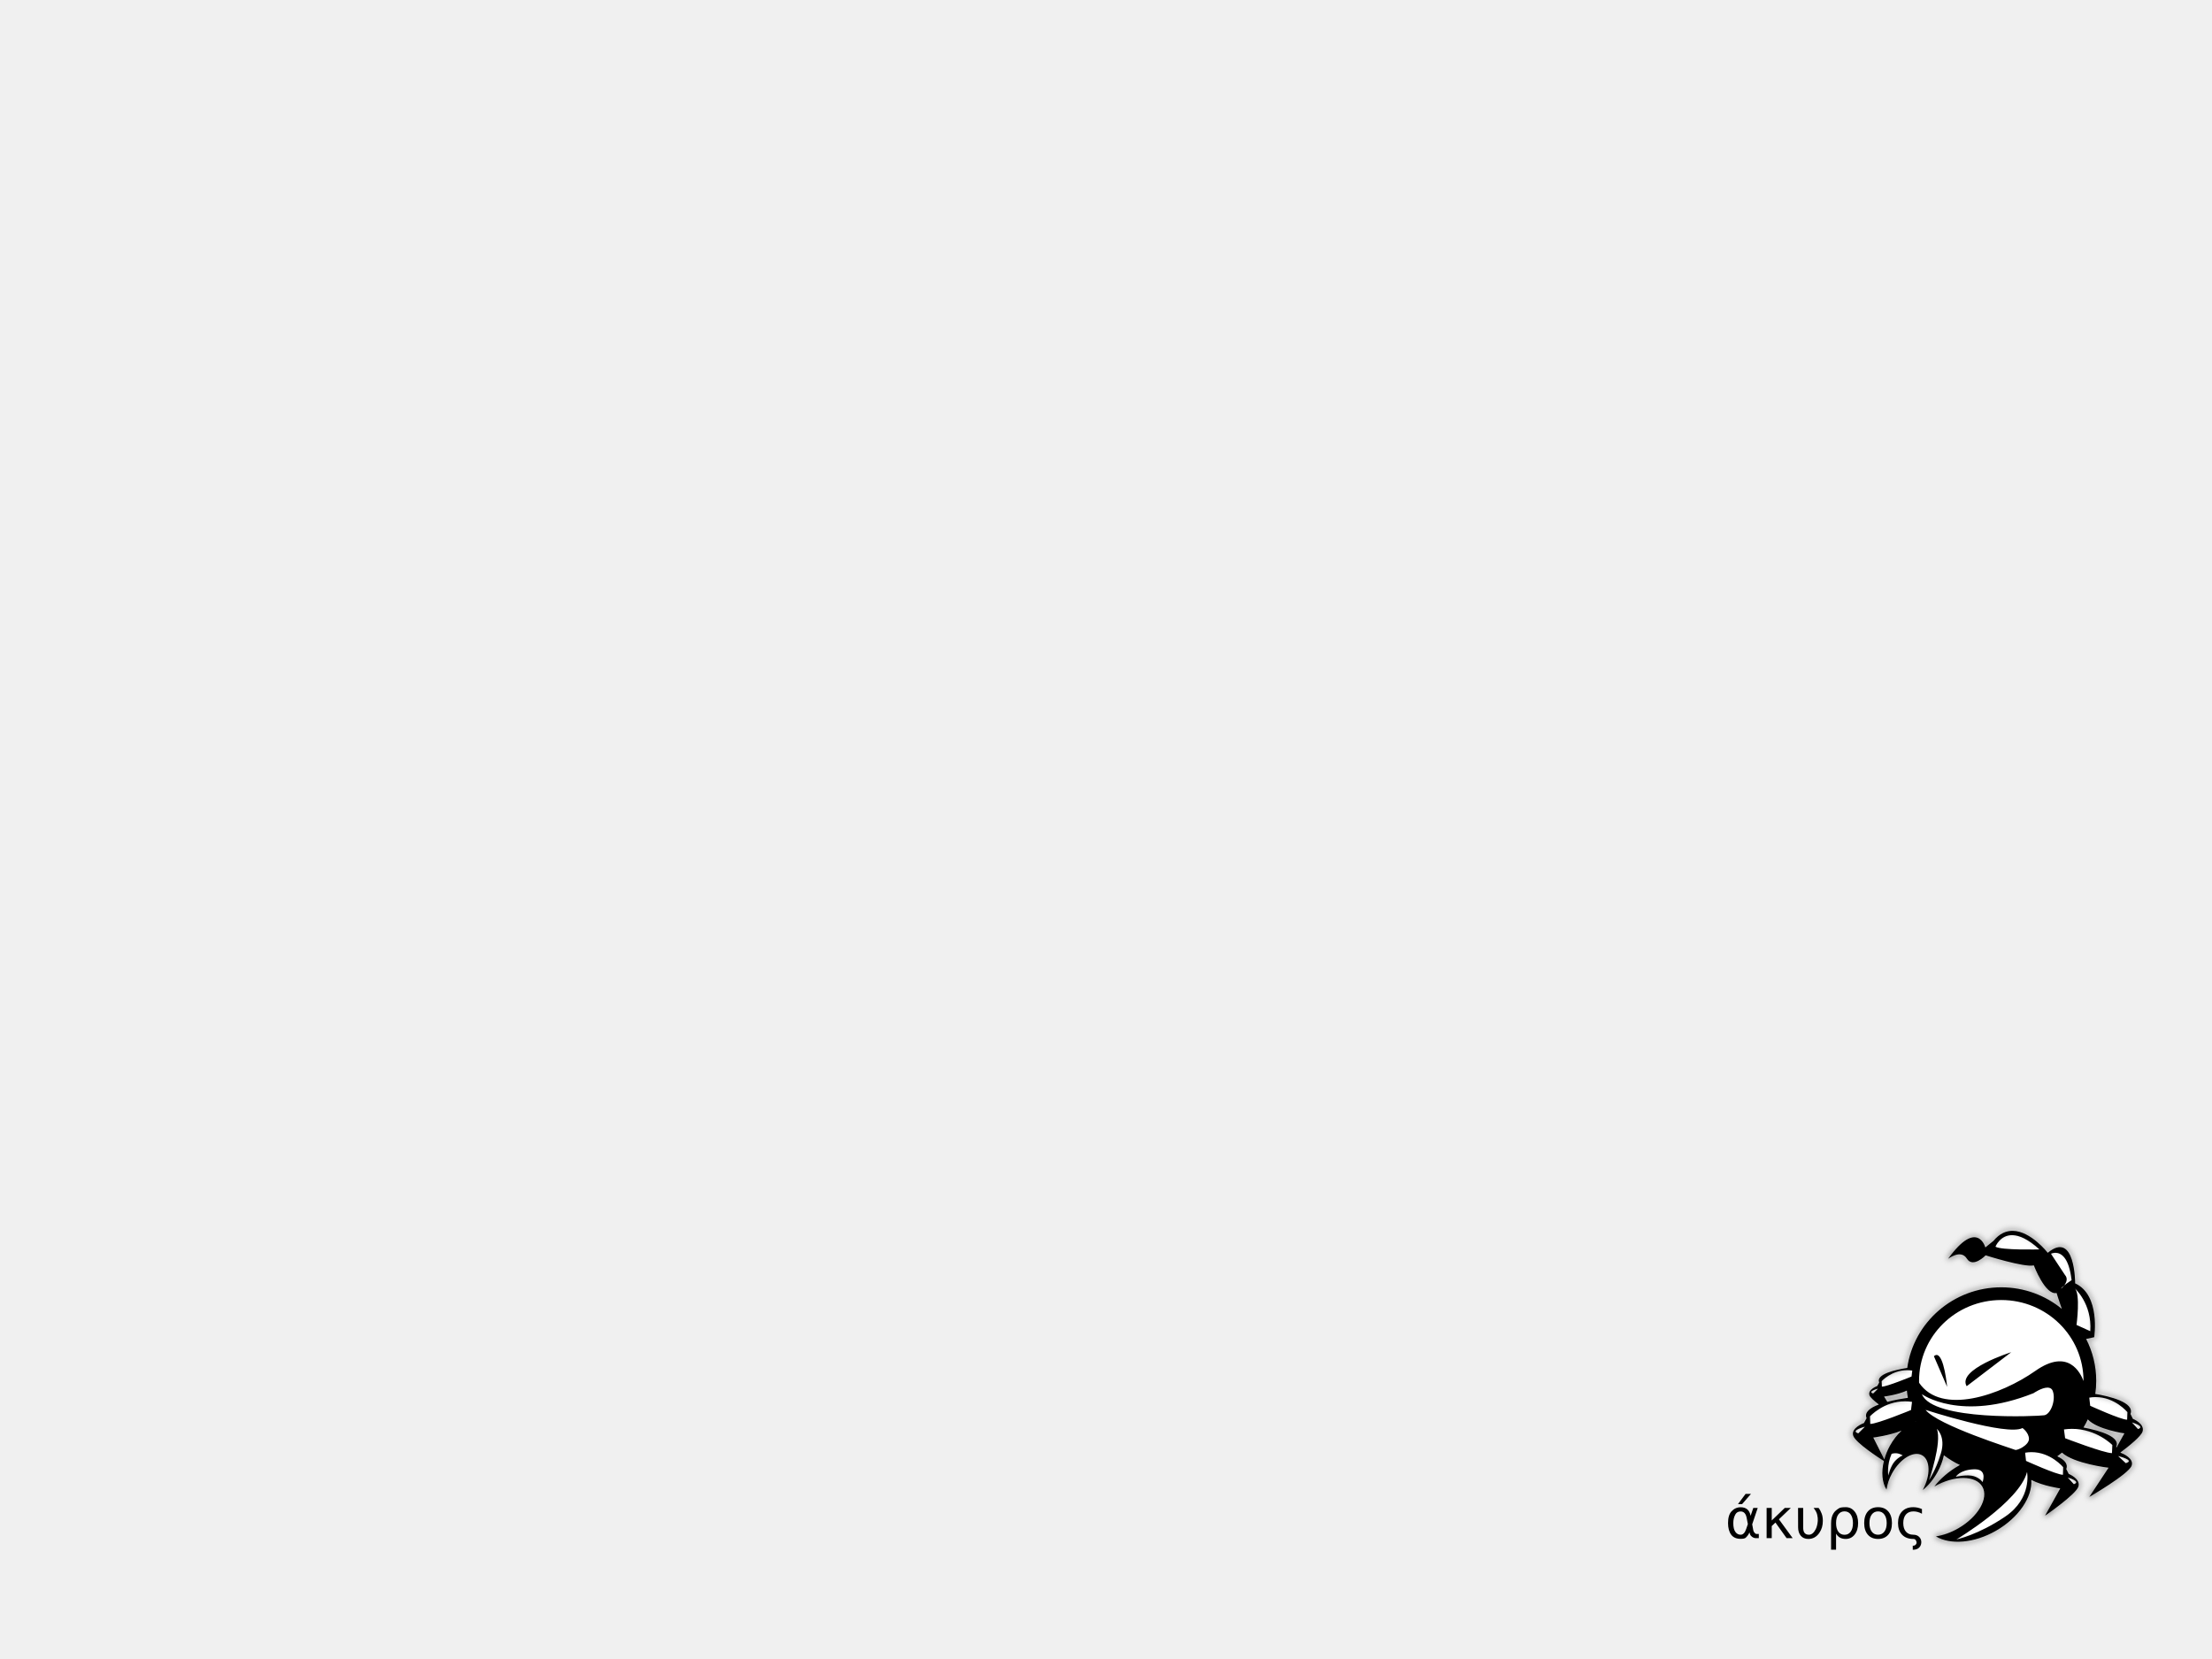
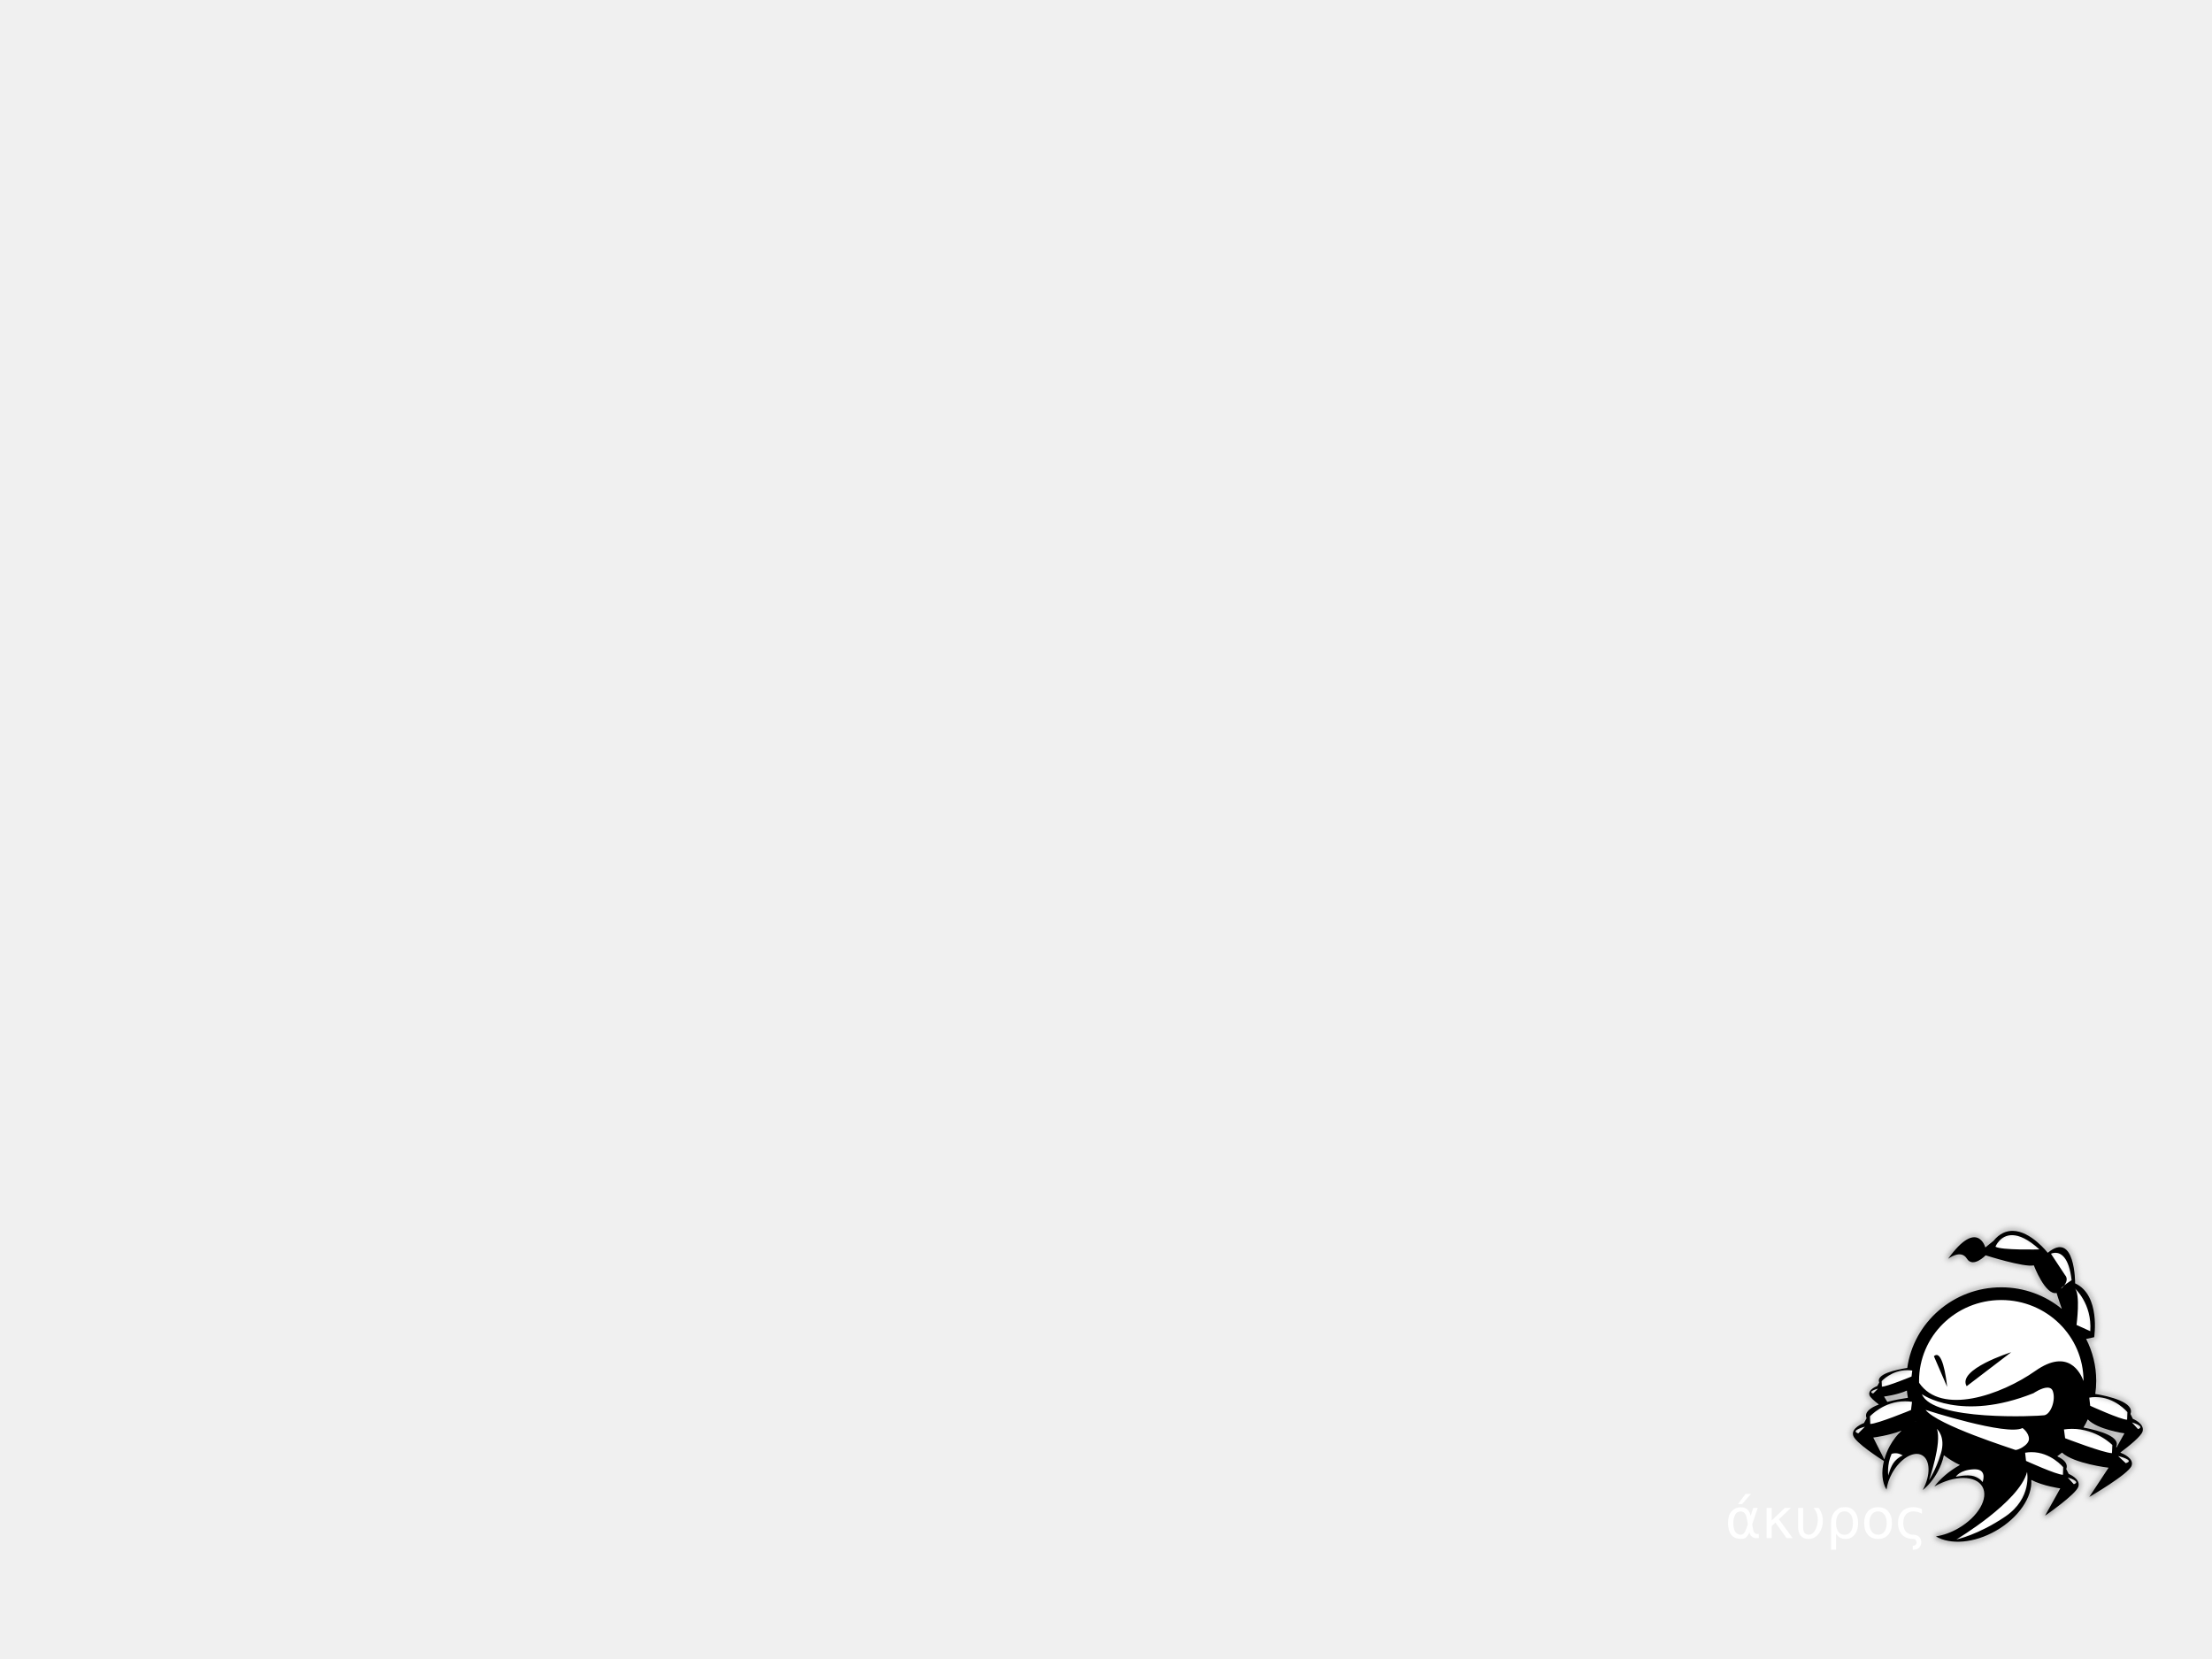
<svg xmlns="http://www.w3.org/2000/svg" width="1600" height="1200" id="svg2" version="1.1" style="display:inline;enable-background:new">
  <defs id="defs4">
    <filter id="filter6636" color-interpolation-filters="sRGB">
      <feGaussianBlur id="feGaussianBlur6638" stdDeviation="2" />
    </filter>
  </defs>
  <g id="layer6" style="display:inline">
    <g transform="translate(1093.697,436.0963)" id="layer1-7">
      <g transform="translate(-422.3603,466.6479)" id="fred" style="display:inline">
        <path id="path4615" d="m 784.648,-12.442 c 13.093,0.234 25.197,15.874 25.197,15.874 19.955,-16.469 19.83,22.098 19.83,22.098 18.564,8.568 13.758,38.955 13.758,38.955 l -5.795,1.285 c 4.653,9.114 7.282,19.403 7.282,30.287 0,3.213 -0.238,6.354 -0.68,9.449 9.819,1.663 28.715,6.023 25.449,14.514 l 1.739,3.502 c 0,0 8.757,3.503 7.005,9.197 -1.051,3.414 -9.478,10.26 -16.076,15.219 2.406,0.95 10.019,4.389 8.139,9.55 -2.224,6.101 -30.565,22.527 -30.565,22.527 l 13.884,-21.115 c 0,0 -24.899,-2.933 -33.664,-10.91 -1.109,0.912 -2.235,1.803 -3.402,2.646 4.824,2.294 8.001,5.323 6.501,9.222 l 1.764,3.502 c 0,0 8.757,3.503 7.005,9.197 -1.753,5.694 -24.089,21.015 -24.089,21.015 l 10.961,-19.704 c 0,0 -12.383,-1.714 -20.939,-6.148 0.899,12.249 -9.013,27.252 -25.45,36.713 -15.923,9.165 -33.235,10.362 -43.516,4.132 5.11,-0.772 10.715,-2.706 16.126,-5.821 14.43,-8.306 22.237,-21.821 17.437,-30.161 -4.784,-8.312 -20.307,-8.348 -34.697,-0.126 4.343,-5.621 10.328,-10.864 17.588,-15.043 0.286,-0.165 0.57,-0.319 0.857,-0.479 -4.101,-1.965 -7.967,-4.333 -11.566,-7.03 -0.87,3.996 -2.389,8.139 -4.611,12.17 -2.935,5.324 -6.663,9.725 -10.684,12.952 5.774,-10.551 5.566,-21.812 -0.529,-25.172 -6.116,-3.372 -15.836,2.496 -21.67,13.077 -2.188,3.968 -3.515,8.049 -4.006,11.767 -3.21,-5.082 -3.878,-12.638 -1.89,-20.662 -3.368,-2.131 -20.425,-13.116 -22.174,-18.268 -1.933,-5.694 7.736,-9.197 7.736,-9.197 l 1.915,-3.502 c -1.823,-4.298 2.633,-7.538 8.869,-9.903 -3.369,-2.574 -6.25,-5.145 -6.778,-6.702 -1.406,-4.145 5.644,-6.677 5.644,-6.677 l 1.386,-2.545 c -2.606,-6.143 12.368,-9.307 20.284,-10.533 4.637,-32.923 33.393,-58.307 68.008,-58.307 16.619,0 31.891,5.842 43.793,15.572 -2.223,-6.319 -3.78,-11.465 -3.78,-11.465 -8.229,1.811 -16.454,-19.956 -16.454,-19.956 -7.132,1.57 -34.848,-7.282 -34.848,-7.282 0,0 -9.149,9.47 -13.581,2.394 -4.433,-7.075 -13.581,0.126 -13.581,0.126 21.139,-29.383 26.936,-8.24 26.936,-8.24 l 5.871,-4.737 c 4.461,-5.413 9.325,-7.341 14.06,-7.257 z m -76.701,115.555 c -6.851,3.114 -16.479,4.309 -16.479,4.309 l 2.343,3.83 c 5.533,-1.477 11.084,-2.392 14.866,-2.923 -0.32,-1.714 -0.545,-3.459 -0.731,-5.216 z m 130.875,20.813 c -0.93,2.016 -1.98,3.966 -3.099,5.871 12.371,2.401 26.969,6.826 23.66,14.085 l 0.227,0.378 5.695,-10.23 c 0,0 -19.529,-2.704 -26.482,-10.104 z m -124.526,1.335 c -0.056,0.082 -0.093,0.171 -0.151,0.252 0.077,-0.03 0.149,-0.072 0.227,-0.101 -0.025,-0.05 -0.05,-0.101 -0.076,-0.151 z m -10.205,6.828 c -9.144,3.591 -20.435,4.989 -20.435,4.989 l 7.987,15.824 c 0.906,-3.262 2.212,-6.572 4.006,-9.827 2.375,-4.309 5.288,-8.016 8.441,-10.986 z" style="color:#000000;fill:#ffffff;fill-opacity:1;stroke:#7d7d7d;stroke-width:2;stroke-linecap:square;stroke-linejoin:bevel;stroke-miterlimit:4;stroke-opacity:1;stroke-dasharray:none;marker:none;visibility:visible;display:inline;overflow:visible;filter:url(#filter6636)" />
        <path style="color:#000000;fill:#000000;fill-opacity:1;stroke:none;stroke-width:7;marker:none;visibility:visible;display:inline;overflow:visible" d="m 784.648,-12.442 c 13.093,0.234 25.197,15.874 25.197,15.874 19.955,-16.469 19.83,22.098 19.83,22.098 18.564,8.568 13.758,38.955 13.758,38.955 l -5.795,1.285 c 4.653,9.114 7.282,19.403 7.282,30.287 0,3.213 -0.238,6.354 -0.68,9.449 9.819,1.663 28.715,6.023 25.449,14.514 l 1.739,3.502 c 0,0 8.757,3.503 7.005,9.197 -1.051,3.414 -9.478,10.26 -16.076,15.219 2.406,0.95 10.019,4.389 8.139,9.55 -2.224,6.101 -30.565,22.527 -30.565,22.527 l 13.884,-21.115 c 0,0 -24.899,-2.933 -33.664,-10.91 -1.109,0.912 -2.235,1.803 -3.402,2.646 4.824,2.294 8.001,5.323 6.501,9.222 l 1.764,3.502 c 0,0 8.757,3.503 7.005,9.197 -1.753,5.694 -24.089,21.015 -24.089,21.015 l 10.961,-19.704 c 0,0 -12.383,-1.714 -20.939,-6.148 0.899,12.249 -9.013,27.252 -25.45,36.713 -15.923,9.165 -33.235,10.362 -43.516,4.132 5.11,-0.772 10.715,-2.706 16.126,-5.821 14.43,-8.306 22.237,-21.821 17.437,-30.161 -4.784,-8.312 -20.307,-8.348 -34.697,-0.126 4.343,-5.621 10.328,-10.864 17.588,-15.043 0.286,-0.165 0.57,-0.319 0.857,-0.479 -4.101,-1.965 -7.967,-4.333 -11.566,-7.03 -0.87,3.996 -2.389,8.139 -4.611,12.17 -2.935,5.324 -6.663,9.725 -10.684,12.952 5.774,-10.551 5.566,-21.812 -0.529,-25.172 -6.116,-3.372 -15.836,2.496 -21.67,13.077 -2.188,3.968 -3.515,8.049 -4.006,11.767 -3.21,-5.082 -3.878,-12.638 -1.89,-20.662 -3.368,-2.131 -20.425,-13.116 -22.174,-18.268 -1.933,-5.694 7.736,-9.197 7.736,-9.197 l 1.915,-3.502 c -1.823,-4.298 2.633,-7.538 8.869,-9.903 -3.369,-2.574 -6.25,-5.145 -6.778,-6.702 -1.406,-4.145 5.644,-6.677 5.644,-6.677 l 1.386,-2.545 c -2.606,-6.143 12.368,-9.307 20.284,-10.533 4.637,-32.923 33.393,-58.307 68.008,-58.307 16.619,0 31.891,5.842 43.793,15.572 -2.223,-6.319 -3.78,-11.465 -3.78,-11.465 -8.229,1.811 -16.454,-19.956 -16.454,-19.956 -7.132,1.57 -34.848,-7.282 -34.848,-7.282 0,0 -9.149,9.47 -13.581,2.394 -4.433,-7.075 -13.581,0.126 -13.581,0.126 21.139,-29.383 26.936,-8.24 26.936,-8.24 l 5.871,-4.737 c 4.461,-5.413 9.325,-7.341 14.06,-7.257 z m -0.201,3.124 c -9.096,-0.285 -12.422,8.341 -12.422,8.34 4.174,2.669 31.824,1.965 31.824,1.965 -8.295,-7.576 -14.637,-10.156 -19.402,-10.306 z m 31.119,12.75 c -1.991,-0.062 -3.402,0.68 -3.402,0.68 l 10.079,15.27 c 2.433,2.64 1.043,5.634 -0.504,7.66 -1.209,0.964 -2.166,1.862 -2.217,2.343 0,0 1.143,-0.937 2.217,-2.343 2.248,-1.793 5.392,-3.805 5.392,-3.805 C 825.232,6.589 819.366,3.551 815.565,3.432 z m 13.733,25.601 c 4.457,3.952 1.361,26.583 1.361,26.583 l 9.978,4.536 C 842.055,40.112 829.298,29.033 829.298,29.033 z m -53.066,8.567 c -32.93,0 -59.466,26.179 -59.466,58.458 0,0.466 0.015,0.922 0.025,1.386 16.162,23.895 59.177,8.94 84.159,-8.617 23.708,-16.661 32.584,1.371 34.772,7.358 5e-5,-0.043 0,-0.084 0,-0.126 0,-32.279 -26.561,-58.458 -59.491,-58.458 z m 7.207,37.746 -32.228,24.593 c -7.183,-12.19 32.228,-24.593 32.228,-24.593 z m -54.099,1.991 c 5.586,-0.179 7.736,23.081 7.736,23.081 l -9.575,-22.199 c 0.653,-0.571 1.261,-0.863 1.839,-0.882 z m -21.115,11.011 c -11.293,-0.045 -18.52,7.937 -18.52,7.937 l 0.176,3.981 c 3.69,0 21.443,-7.332 21.443,-7.332 l 0.529,-4.309 c -1.252,-0.194 -2.46,-0.272 -3.628,-0.277 z m 101.596,12.599 c -4.248,-0.106 -10.255,4.032 -10.255,4.032 -52.784,21.051 -80.733,0.731 -80.733,0.731 7.763,19.598 83.835,15.971 88.493,15.244 4.658,-0.726 8.526,-10.904 6.198,-17.437 -0.655,-1.837 -2.042,-2.529 -3.704,-2.57 z m -122.737,0.756 c 0,0 -8.097,2.069 -3.528,3.502 l 3.528,-3.502 z m 20.863,1.411 c -6.851,3.114 -16.479,4.309 -16.479,4.309 l 2.343,3.83 c 5.533,-1.477 11.084,-2.392 14.866,-2.923 -0.32,-1.714 -0.545,-3.459 -0.731,-5.216 z M 844.416,107.8 c -1.456,0.007 -2.95,0.136 -4.51,0.403 l 0.655,5.896 c 0,0 22.111,10.079 26.709,10.079 l 0.227,-5.468 c 0,0 -9.01,-10.973 -23.081,-10.91 z m -137.729,3.049 c -15.52,-0.062 -25.449,10.91 -25.449,10.91 l 0.252,5.468 c 5.072,0 29.456,-10.054 29.456,-10.054 l 0.731,-5.921 c -1.721,-0.267 -3.384,-0.397 -4.989,-0.403 z m 14.816,6.224 c 8.68,11.166 63.421,28.245 64.757,28.901 1.336,0.657 10.003,-3.289 10.003,-7.887 0,-4.598 -4.661,-7.887 -4.661,-7.887 -11.349,5.912 -70.099,-13.128 -70.099,-13.128 z m 117.319,6.854 c -0.93,2.016 -1.98,3.966 -3.099,5.871 12.371,2.401 26.969,6.826 23.66,14.085 l 0.227,0.378 5.695,-10.23 c 0,0 -19.529,-2.704 -26.482,-10.104 z m -124.526,1.335 c -0.056,0.082 -0.093,0.171 -0.151,0.252 0.077,-0.03 0.149,-0.072 0.227,-0.101 -0.025,-0.05 -0.05,-0.101 -0.076,-0.151 z m 156.476,0.882 4.384,4.813 c 5.694,-1.971 -4.384,-4.813 -4.384,-4.813 z m -193.163,3.074 c 0,0 -11.092,2.842 -4.813,4.813 l 4.813,-4.813 z m 149.723,1.562 c -1.848,0.007 -3.765,0.142 -5.745,0.428 l 0.832,6.35 c 0,0 28.054,10.785 33.891,10.785 l 0.277,-5.871 c 0,0 -11.394,-11.758 -29.254,-11.692 z m -97.69,0.025 c 3.828,10.07 -5.695,37.091 -5.695,37.091 0,0 4.95,-7.04 8.617,-19.301 3.668,-12.261 -2.923,-17.789 -2.923,-17.789 z m -25.55,1.285 c -9.144,3.591 -20.435,4.989 -20.435,4.989 l 7.987,15.824 c 0.906,-3.262 2.212,-6.572 4.006,-9.827 2.375,-4.309 5.288,-8.016 8.441,-10.986 z m 93.911,15.547 c -1.456,0.007 -2.95,0.136 -4.51,0.403 l 0.655,5.921 c 0,0 22.111,10.054 26.709,10.054 l 0.202,-5.468 c 0,0 -8.984,-10.973 -23.056,-10.911 z m -97.917,0.781 c -0.209,-0.011 -0.413,-0.006 -0.63,0 -0.803,0.015 -1.652,0.143 -2.545,0.428 -3.598,8.106 -2.394,15.748 -2.394,15.748 0,0 1.59,-6.775 4.611,-10.205 3.021,-3.43 5.846,-4.359 5.846,-4.359 0.377,0.287 -1.755,-1.448 -4.888,-1.613 z m 160.684,2.041 5.543,5.14 c 7.227,-2.112 -5.543,-5.14 -5.543,-5.14 z m -103.309,9.575 c -0.298,-0.008 -0.606,-0.012 -0.932,0 -10.46,0.387 -13.178,5.443 -13.178,5.443 0,0 8.529,-1.953 13.178,-0.403 4.649,1.55 6.198,4.258 6.198,4.258 -0.375,0.751 3.971,-9.037 -5.266,-9.298 z m 37.418,1.94 c -5.506,21.643 -51.126,48.833 -51.126,48.833 0,0 15.711,-3.225 35.377,-16.58 19.666,-13.354 15.748,-32.253 15.748,-32.253 z m 29.481,4.032 4.384,4.813 c 5.694,-1.971 -4.384,-4.813 -4.384,-4.813 z" id="outline" />
      </g>
    </g>
-     <text xml:space="preserve" style="font-size:40px;font-style:normal;font-weight:normal;line-height:125%;letter-spacing:0px;word-spacing:0px;fill:#000000;fill-opacity:1;stroke:none;font-family:Bitstream Vera Sans" x="1247.739" y="1112.592" id="text2988">
+     <text xml:space="preserve" style="font-size:40px;font-style:normal;font-weight:normal;line-height:125%;letter-spacing:0px;word-spacing:0px;fill:#ffffff;fill-opacity:1;stroke:none;font-family:Bitstream Vera Sans" x="1247.739" y="1112.592" id="text2988">
      <tspan id="tspan2990" x="1247.739" y="1112.592">άκυρος</tspan>
    </text>
  </g>
</svg>
